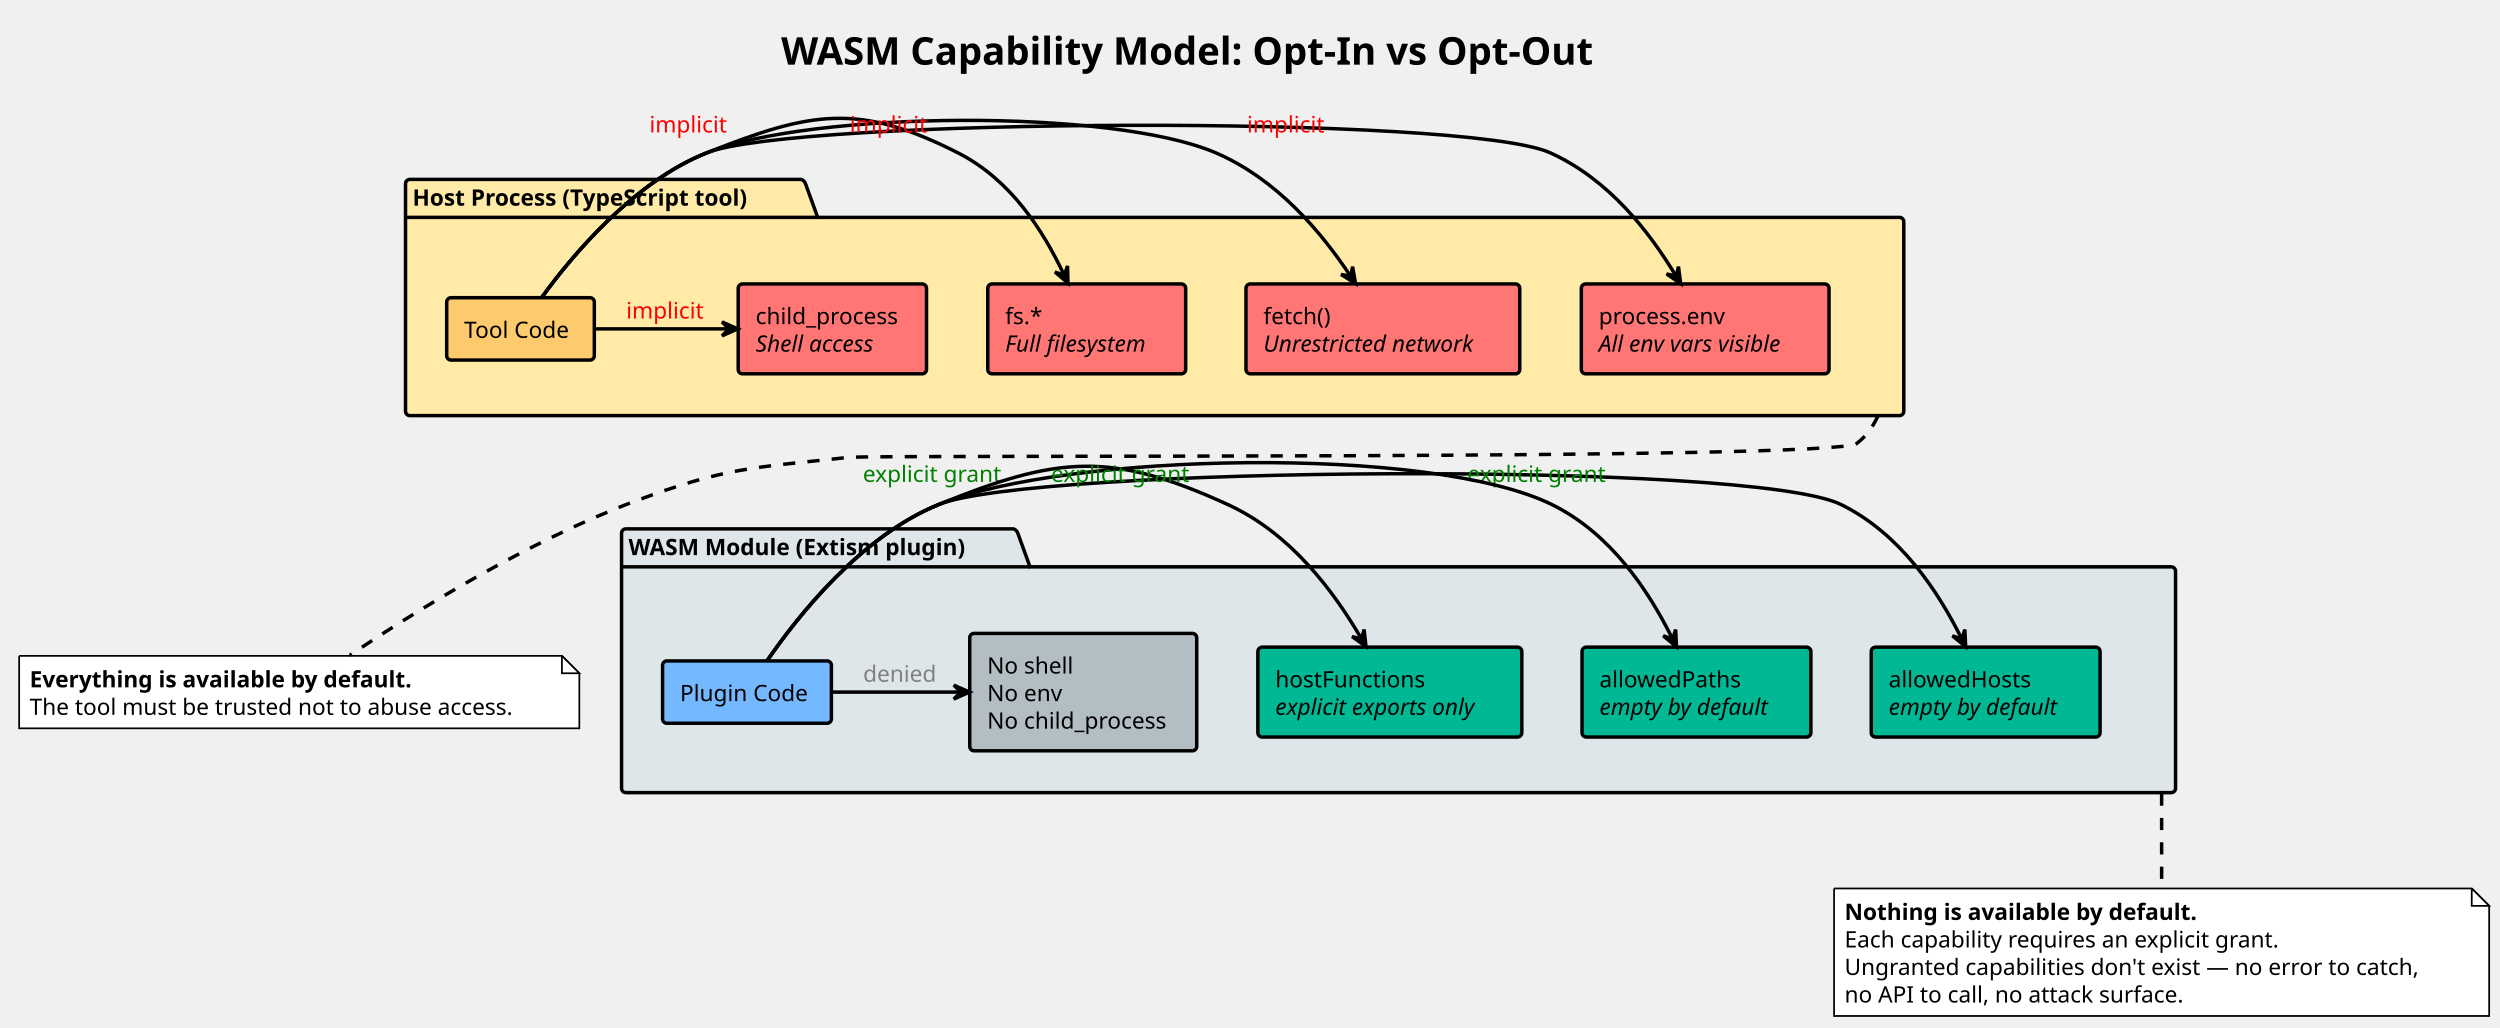
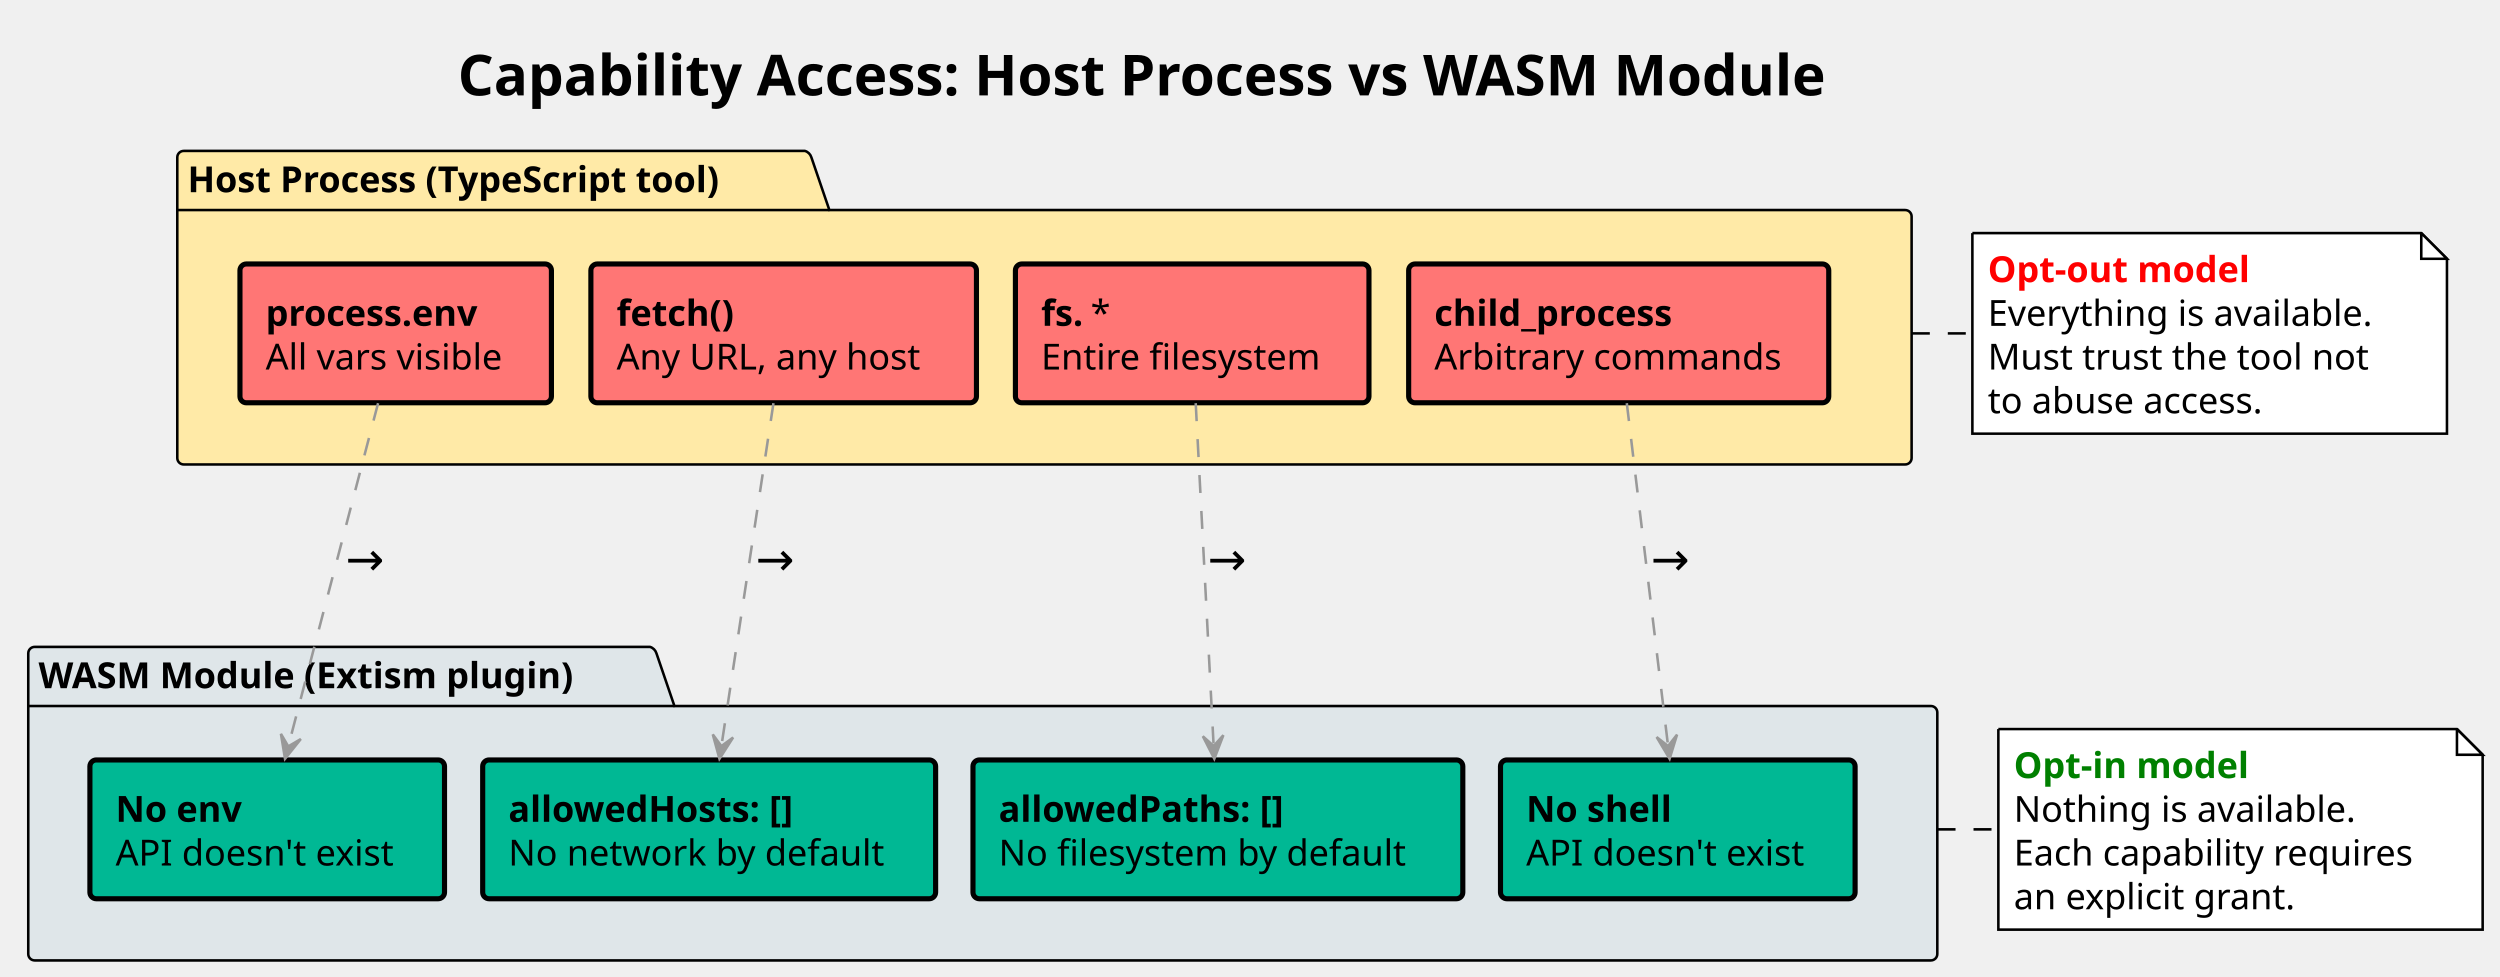
- <svg xmlns="http://www.w3.org/2000/svg" contentStyleType="text/css" data-diagram-type="DESCRIPTION" height="590px" preserveAspectRatio="none" style="width:1435px;height:590px;background:#FFFFFF;" version="1.1" viewBox="0 0 1435 590" width="1435px" zoomAndPan="magnify">
+ <svg xmlns="http://www.w3.org/2000/svg" contentStyleType="text/css" data-diagram-type="DESCRIPTION" height="380px" preserveAspectRatio="none" style="width:973px;height:380px;background:#FFFFFF;" version="1.1" viewBox="0 0 973 380" width="973px" zoomAndPan="magnify">
  <defs />
  <g>
    <g class="title" data-source-line="8">
-       <text fill="#000000" font-family="Verdana" font-size="22" font-weight="bold" lengthAdjust="spacing" textLength="530.041" x="448.368" y="37.118">WASM Capability Model: Opt-In vs Opt-Out</text>
+       <text fill="#000000" font-family="Verdana" font-size="22" font-weight="bold" lengthAdjust="spacing" textLength="607.922" x="178.163" y="37.118">Capability Access: Host Process vs WASM Module</text>
    </g>
-     <g class="cluster" data-qualified-name="HOST" data-source-line="10" id="ent0002">
-       <path d="M235.27,102.977 L459.86,102.977 A3.75,3.75 0 0 1 462.36,105.477 L469.36,124.777 L1090.27,124.777 A2.5,2.5 0 0 1 1092.77,127.277 L1092.77,236.067 A2.5,2.5 0 0 1 1090.27,238.567 L235.27,238.567 A2.5,2.5 0 0 1 232.77,236.067 L232.77,105.477 A2.5,2.5 0 0 1 235.27,102.977" fill="#FFEAA7" style="stroke:#000000;stroke-width:2;" />
-       <line style="stroke:#000000;stroke-width:2;" x1="232.77" x2="469.36" y1="124.777" y2="124.777" />
-       <text fill="#000000" font-family="Verdana" font-size="13" font-weight="bold" lengthAdjust="spacing" textLength="223.59" x="236.77" y="118.047">Host Process (TypeScript tool)</text>
+     <g class="cluster" data-qualified-name="HP" data-source-line="10" id="ent0002">
+       <path d="M71.5,58.737 L313.289,58.737 A3.75,3.75 0 0 1 315.789,61.237 L322.789,81.752 L741.5,81.752 A2.5,2.5 0 0 1 744,84.252 L744,178.267 A2.5,2.5 0 0 1 741.5,180.767 L71.5,180.767 A2.5,2.5 0 0 1 69,178.267 L69,61.237 A2.5,2.5 0 0 1 71.5,58.737" fill="#FFEAA7" style="stroke:#000000;stroke-width:1;" />
+       <line style="stroke:#000000;stroke-width:1;" x1="69" x2="322.789" y1="81.752" y2="81.752" />
+       <text fill="#000000" font-family="Verdana" font-size="14" font-weight="bold" lengthAdjust="spacing" textLength="240.789" x="73" y="74.812">Host Process (TypeScript tool)</text>
    </g>
-     <g class="cluster" data-qualified-name="WASM" data-source-line="28" id="ent0015">
-       <path d="M359.27,303.567 L581.721,303.567 A3.75,3.75 0 0 1 584.221,306.067 L591.221,325.367 L1246.27,325.367 A2.5,2.5 0 0 1 1248.77,327.867 L1248.77,452.467 A2.5,2.5 0 0 1 1246.27,454.967 L359.27,454.967 A2.5,2.5 0 0 1 356.77,452.467 L356.77,306.067 A2.5,2.5 0 0 1 359.27,303.567" fill="#DFE6E9" style="stroke:#000000;stroke-width:2;" />
-       <line style="stroke:#000000;stroke-width:2;" x1="356.77" x2="591.221" y1="325.367" y2="325.367" />
-       <text fill="#000000" font-family="Verdana" font-size="13" font-weight="bold" lengthAdjust="spacing" textLength="221.451" x="360.77" y="318.637">WASM Module (Extism plugin)</text>
+     <g class="cluster" data-qualified-name="WM" data-source-line="17" id="ent0007">
+       <path d="M13.5,251.767 L252.985,251.767 A3.75,3.75 0 0 1 255.485,254.267 L262.485,274.782 L751.5,274.782 A2.5,2.5 0 0 1 754,277.282 L754,371.297 A2.5,2.5 0 0 1 751.5,373.797 L13.5,373.797 A2.5,2.5 0 0 1 11,371.297 L11,254.267 A2.5,2.5 0 0 1 13.5,251.767" fill="#DFE6E9" style="stroke:#000000;stroke-width:1;" />
+       <line style="stroke:#000000;stroke-width:1;" x1="11" x2="262.485" y1="274.782" y2="274.782" />
+       <text fill="#000000" font-family="Verdana" font-size="14" font-weight="bold" lengthAdjust="spacing" textLength="238.485" x="15" y="267.842">WASM Module (Extism plugin)</text>
    </g>
-     <g class="entity" data-qualified-name="HOST.TC" data-source-line="11" id="ent0003">
-       <rect fill="#FDCB6E" height="35.799" rx="2.5" ry="2.5" style="stroke:#000000;stroke-width:2;" width="84.74" x="256.4" y="170.877" />
-       <text fill="#000000" font-family="Verdana" font-size="13" lengthAdjust="spacing" textLength="64.74" x="266.4" y="193.947">Tool Code</text>
+     <g class="entity" data-qualified-name="HP.HP1" data-source-line="11" id="ent0003">
+       <rect fill="#FF7675" height="54.029" rx="2.5" ry="2.5" style="stroke:#000000;stroke-width:2;" width="121.227" x="93.39" y="102.737" />
+       <text fill="#000000" font-family="Verdana" font-size="14" font-weight="bold" lengthAdjust="spacing" textLength="93.933" x="103.39" y="126.812">process.env</text>
+       <text fill="#000000" font-family="Verdana" font-size="14" lengthAdjust="spacing" textLength="101.227" x="103.39" y="143.827">All vars visible</text>
    </g>
-     <g class="entity" data-qualified-name="HOST.ENV" data-source-line="12" id="ent0004">
-       <rect fill="#FF7675" height="51.599" rx="2.5" ry="2.5" style="stroke:#000000;stroke-width:2;" width="142.18" x="907.68" y="162.977" />
-       <text fill="#000000" font-family="Verdana" font-size="13" lengthAdjust="spacing" textLength="77.994" x="917.68" y="186.047">process.env</text>
-       <text fill="#000000" font-family="Verdana" font-size="13" font-style="italic" lengthAdjust="spacing" textLength="122.18" x="917.68" y="201.846">All env vars visible</text>
+     <g class="entity" data-qualified-name="HP.HP2" data-source-line="12" id="ent0004">
+       <rect fill="#FF7675" height="54.029" rx="2.5" ry="2.5" style="stroke:#000000;stroke-width:2;" width="150.067" x="229.97" y="102.737" />
+       <text fill="#000000" font-family="Verdana" font-size="14" font-weight="bold" lengthAdjust="spacing" textLength="55.016" x="239.97" y="126.812">fetch()</text>
+       <text fill="#000000" font-family="Verdana" font-size="14" lengthAdjust="spacing" textLength="130.067" x="239.97" y="143.827">Any URL, any host</text>
    </g>
-     <g class="entity" data-qualified-name="HOST.NET" data-source-line="13" id="ent0005">
-       <rect fill="#FF7675" height="51.599" rx="2.5" ry="2.5" style="stroke:#000000;stroke-width:2;" width="157.154" x="715.19" y="162.977" />
-       <text fill="#000000" font-family="Verdana" font-size="13" lengthAdjust="spacing" textLength="44.243" x="725.19" y="186.047">fetch()</text>
-       <text fill="#000000" font-family="Verdana" font-size="13" font-style="italic" lengthAdjust="spacing" textLength="137.154" x="725.19" y="201.846">Unrestricted network</text>
+     <g class="entity" data-qualified-name="HP.HP3" data-source-line="13" id="ent0005">
+       <rect fill="#FF7675" height="54.029" rx="2.5" ry="2.5" style="stroke:#000000;stroke-width:2;" width="137.599" x="395.2" y="102.737" />
+       <text fill="#000000" font-family="Verdana" font-size="14" font-weight="bold" lengthAdjust="spacing" textLength="19.277" x="405.2" y="126.812">fs.</text>
+       <text fill="#000000" font-family="Verdana" font-size="14" lengthAdjust="spacing" textLength="8.9" x="424.477" y="126.812">*</text>
+       <text fill="#000000" font-family="Verdana" font-size="14" lengthAdjust="spacing" textLength="117.599" x="405.2" y="143.827">Entire filesystem</text>
    </g>
-     <g class="entity" data-qualified-name="HOST.FS" data-source-line="14" id="ent0006">
-       <rect fill="#FF7675" height="51.599" rx="2.5" ry="2.5" style="stroke:#000000;stroke-width:2;" width="113.596" x="566.97" y="162.977" />
-       <text fill="#000000" font-family="Verdana" font-size="13" lengthAdjust="spacing" textLength="24.337" x="576.97" y="186.047">fs.*</text>
-       <text fill="#000000" font-family="Verdana" font-size="13" font-style="italic" lengthAdjust="spacing" textLength="93.596" x="576.97" y="201.846">Full filesystem</text>
+     <g class="entity" data-qualified-name="HP.HP4" data-source-line="14" id="ent0006">
+       <rect fill="#FF7675" height="54.029" rx="2.5" ry="2.5" style="stroke:#000000;stroke-width:2;" width="163.5" x="548.25" y="102.737" />
+       <text fill="#000000" font-family="Verdana" font-size="14" font-weight="bold" lengthAdjust="spacing" textLength="108.028" x="558.25" y="126.812">child_process</text>
+       <text fill="#000000" font-family="Verdana" font-size="14" lengthAdjust="spacing" textLength="143.5" x="558.25" y="143.827">Arbitrary commands</text>
    </g>
-     <g class="entity" data-qualified-name="HOST.SHELL" data-source-line="15" id="ent0007">
-       <rect fill="#FF7675" height="51.599" rx="2.5" ry="2.5" style="stroke:#000000;stroke-width:2;" width="108.099" x="423.72" y="162.977" />
-       <text fill="#000000" font-family="Verdana" font-size="13" lengthAdjust="spacing" textLength="88.099" x="433.72" y="186.047">child_process</text>
-       <text fill="#000000" font-family="Verdana" font-size="13" font-style="italic" lengthAdjust="spacing" textLength="79.206" x="433.72" y="201.846">Shell access</text>
+     <g class="entity" data-qualified-name="WM.WM1" data-source-line="18" id="ent0008">
+       <rect fill="#00B894" height="54.029" rx="2.5" ry="2.5" style="stroke:#000000;stroke-width:2;" width="138.016" x="34.99" y="295.767" />
+       <text fill="#000000" font-family="Verdana" font-size="14" font-weight="bold" lengthAdjust="spacing" textLength="54.619" x="44.99" y="319.842">No env</text>
+       <text fill="#000000" font-family="Verdana" font-size="14" lengthAdjust="spacing" textLength="118.016" x="44.99" y="336.857">API doesn't exist</text>
    </g>
-     <g class="entity" data-qualified-name="WASM.PC" data-source-line="29" id="ent0016">
-       <rect fill="#74B9FF" height="35.799" rx="2.5" ry="2.5" style="stroke:#000000;stroke-width:2;" width="96.908" x="380.31" y="379.367" />
-       <text fill="#000000" font-family="Verdana" font-size="13" lengthAdjust="spacing" textLength="76.908" x="390.31" y="402.437">Plugin Code</text>
+     <g class="entity" data-qualified-name="WM.WM2" data-source-line="19" id="ent0009">
+       <rect fill="#00B894" height="54.029" rx="2.5" ry="2.5" style="stroke:#000000;stroke-width:2;" width="176.283" x="187.86" y="295.767" />
+       <text fill="#000000" font-family="Verdana" font-size="14" font-weight="bold" lengthAdjust="spacing" textLength="131.291" x="197.86" y="319.842">allowedHosts: []</text>
+       <text fill="#000000" font-family="Verdana" font-size="14" lengthAdjust="spacing" textLength="156.283" x="197.86" y="336.857">No network by default</text>
    </g>
-     <g class="entity" data-qualified-name="WASM.WH" data-source-line="30" id="ent0017">
-       <rect fill="#00B894" height="51.599" rx="2.5" ry="2.5" style="stroke:#000000;stroke-width:2;" width="131.357" x="1074.09" y="371.467" />
-       <text fill="#000000" font-family="Verdana" font-size="13" lengthAdjust="spacing" textLength="85.643" x="1084.09" y="394.537">allowedHosts</text>
-       <text fill="#000000" font-family="Verdana" font-size="13" font-style="italic" lengthAdjust="spacing" textLength="111.357" x="1084.09" y="410.336">empty by default</text>
+     <g class="entity" data-qualified-name="WM.WM3" data-source-line="20" id="ent0010">
+       <rect fill="#00B894" height="54.029" rx="2.5" ry="2.5" style="stroke:#000000;stroke-width:2;" width="190.645" x="378.68" y="295.767" />
+       <text fill="#000000" font-family="Verdana" font-size="14" font-weight="bold" lengthAdjust="spacing" textLength="131.236" x="388.68" y="319.842">allowedPaths: []</text>
+       <text fill="#000000" font-family="Verdana" font-size="14" lengthAdjust="spacing" textLength="170.645" x="388.68" y="336.857">No filesystem by default</text>
    </g>
-     <g class="entity" data-qualified-name="WASM.WP" data-source-line="31" id="ent0018">
-       <rect fill="#00B894" height="51.599" rx="2.5" ry="2.5" style="stroke:#000000;stroke-width:2;" width="131.357" x="908.09" y="371.467" />
-       <text fill="#000000" font-family="Verdana" font-size="13" lengthAdjust="spacing" textLength="85.084" x="918.09" y="394.537">allowedPaths</text>
-       <text fill="#000000" font-family="Verdana" font-size="13" font-style="italic" lengthAdjust="spacing" textLength="111.357" x="918.09" y="410.336">empty by default</text>
+     <g class="entity" data-qualified-name="WM.WM4" data-source-line="21" id="ent0011">
+       <rect fill="#00B894" height="54.029" rx="2.5" ry="2.5" style="stroke:#000000;stroke-width:2;" width="138.016" x="583.99" y="295.767" />
+       <text fill="#000000" font-family="Verdana" font-size="14" font-weight="bold" lengthAdjust="spacing" textLength="63.397" x="593.99" y="319.842">No shell</text>
+       <text fill="#000000" font-family="Verdana" font-size="14" lengthAdjust="spacing" textLength="118.016" x="593.99" y="336.857">API doesn't exist</text>
    </g>
-     <g class="entity" data-qualified-name="WASM.WF" data-source-line="32" id="ent0019">
-       <rect fill="#00B894" height="51.599" rx="2.5" ry="2.5" style="stroke:#000000;stroke-width:2;" width="151.511" x="722.01" y="371.467" />
-       <text fill="#000000" font-family="Verdana" font-size="13" lengthAdjust="spacing" textLength="90.289" x="732.01" y="394.537">hostFunctions</text>
-       <text fill="#000000" font-family="Verdana" font-size="13" font-style="italic" lengthAdjust="spacing" textLength="131.511" x="732.01" y="410.336">explicit exports only</text>
+     <g class="entity" data-qualified-name="GMN16" data-source-line="30" id="ent0017">
+       <path d="M767.65,90.727 L767.65,168.786 L952.357,168.786 L952.357,100.727 L942.357,90.727 L767.65,90.727" fill="#FFFFFF" style="stroke:#000000;stroke-width:1;" />
+       <path d="M942.357,90.727 L942.357,100.727 L952.357,100.727 L942.357,90.727" fill="#FFFFFF" style="stroke:#000000;stroke-width:1;" />
+       <text fill="#FF0000" font-family="Verdana" font-size="14" font-weight="bold" lengthAdjust="spacing" textLength="113.832" x="773.65" y="109.802">Opt-out model</text>
+       <text fill="#000000" font-family="Verdana" font-size="14" lengthAdjust="spacing" textLength="163.707" x="773.65" y="126.817">Everything is available.</text>
+       <text fill="#000000" font-family="Verdana" font-size="14" lengthAdjust="spacing" textLength="158.259" x="773.65" y="143.832">Must trust the tool not</text>
+       <text fill="#000000" font-family="Verdana" font-size="14" lengthAdjust="spacing" textLength="116.498" x="773.65" y="160.846">to abuse access.</text>
    </g>
-     <g class="entity" data-qualified-name="WASM.WN" data-source-line="33" id="ent0020">
-       <rect fill="#B2BEC3" height="67.398" rx="2.5" ry="2.5" style="stroke:#000000;stroke-width:2;" width="130.284" x="556.63" y="363.567" />
-       <text fill="#000000" font-family="Verdana" font-size="13" lengthAdjust="spacing" textLength="52.063" x="566.63" y="386.637">No shell</text>
-       <text fill="#000000" font-family="Verdana" font-size="13" lengthAdjust="spacing" textLength="45.849" x="566.63" y="402.436">No env</text>
-       <text fill="#000000" font-family="Verdana" font-size="13" lengthAdjust="spacing" textLength="110.284" x="566.63" y="418.236">No child_process</text>
+     <g class="entity" data-qualified-name="GMN19" data-source-line="37" id="ent0020">
+       <path d="M777.76,283.757 L777.76,361.816 L966.247,361.816 L966.247,293.757 L956.247,283.757 L777.76,283.757" fill="#FFFFFF" style="stroke:#000000;stroke-width:1;" />
+       <path d="M956.247,283.757 L956.247,293.757 L966.247,293.757 L956.247,283.757" fill="#FFFFFF" style="stroke:#000000;stroke-width:1;" />
+       <text fill="#008000" font-family="Verdana" font-size="14" font-weight="bold" lengthAdjust="spacing" textLength="102.628" x="783.76" y="302.832">Opt-in model</text>
+       <text fill="#000000" font-family="Verdana" font-size="14" lengthAdjust="spacing" textLength="142.94" x="783.76" y="319.847">Nothing is available.</text>
+       <text fill="#000000" font-family="Verdana" font-size="14" lengthAdjust="spacing" textLength="167.487" x="783.76" y="336.862">Each capability requires</text>
+       <text fill="#000000" font-family="Verdana" font-size="14" lengthAdjust="spacing" textLength="119.369" x="783.76" y="353.876">an explicit grant.</text>
    </g>
-     <g class="entity" data-qualified-name="GMN12" data-source-line="24" id="ent0013">
-       <path d="M11,376.467 L11,418.066 L332.536,418.066 L332.536,386.467 L322.536,376.467 L11,376.467" fill="#FFFFFF" style="stroke:#000000;stroke-width:1;" />
-       <path d="M322.536,376.467 L322.536,386.467 L332.536,386.467 L322.536,376.467" fill="#FFFFFF" style="stroke:#000000;stroke-width:1;" />
-       <text fill="#000000" font-family="Verdana" font-size="13" font-weight="bold" lengthAdjust="spacing" textLength="248.117" x="17" y="394.537">Everything is available by default.</text>
-       <text fill="#000000" font-family="Verdana" font-size="13" lengthAdjust="spacing" textLength="300.536" x="17" y="410.336">The tool must be trusted not to abuse access.</text>
+     <g class="link" data-entity-1="ent0003" data-entity-2="ent0008" data-link-type="dependency" data-source-line="24" id="lnk12">
+       <path d="M147.15,156.917 C137.63,193.287 122.009,252.983 112.449,289.523" fill="none" id="HP1-to-WM1" style="stroke:#999999;stroke-width:1;stroke-dasharray:7,7;" />
+       <polygon fill="#999999" points="110.93,295.327,117.078,287.633,112.196,290.49,109.338,285.608,110.93,295.327" style="stroke:#999999;stroke-width:1;" />
+       <text fill="#000000" font-family="Verdana" font-size="18" lengthAdjust="spacing" textLength="18" x="134.48" y="223.864">→</text>
    </g>
-     <g class="entity" data-qualified-name="GMN25" data-source-line="42" id="ent0026">
-       <path d="M1052.76,509.967 L1052.76,583.165 L1428.778,583.165 L1428.778,519.967 L1418.778,509.967 L1052.76,509.967" fill="#FFFFFF" style="stroke:#000000;stroke-width:1;" />
-       <path d="M1418.778,509.967 L1418.778,519.967 L1428.778,519.967 L1418.778,509.967" fill="#FFFFFF" style="stroke:#000000;stroke-width:1;" />
-       <text fill="#000000" font-family="Verdana" font-size="13" font-weight="bold" lengthAdjust="spacing" textLength="227.164" x="1058.76" y="528.037">Nothing is available by default.</text>
-       <text fill="#000000" font-family="Verdana" font-size="13" lengthAdjust="spacing" textLength="270.937" x="1058.76" y="543.836">Each capability requires an explicit grant.</text>
-       <text fill="#000000" font-family="Verdana" font-size="13" lengthAdjust="spacing" textLength="355.018" x="1058.76" y="559.636">Ungranted capabilities don't exist — no error to catch,</text>
-       <text fill="#000000" font-family="Verdana" font-size="13" lengthAdjust="spacing" textLength="213.808" x="1058.76" y="575.435">no API to call, no attack surface.</text>
+     <g class="link" data-entity-1="ent0004" data-entity-2="ent0009" data-link-type="dependency" data-source-line="25" id="lnk13">
+       <path d="M301.03,156.917 C295.51,193.287 286.459,252.855 280.919,289.395" fill="none" id="HP2-to-WM2" style="stroke:#999999;stroke-width:1;stroke-dasharray:7,7;" />
+       <polygon fill="#999999" points="280.02,295.327,285.324,287.029,280.769,290.384,277.414,285.829,280.02,295.327" style="stroke:#999999;stroke-width:1;" />
+       <text fill="#000000" font-family="Verdana" font-size="18" lengthAdjust="spacing" textLength="18" x="294.1" y="223.864">→</text>
    </g>
-     <g class="link" data-entity-1="ent0003" data-entity-2="ent0004" data-link-type="dependency" data-source-line="17" id="lnk8">
-       <path d="M311.04,170.607 C328.68,146.327 363.74,104.407 405.77,87.687 C455.74,67.817 840.76,65.547 889.77,87.687 C923.65,102.997 946.65,133.162 961.59,157.702" fill="none" id="TC-to-ENV" style="stroke:#000000;stroke-width:2;" />
-       <polygon fill="#000000" points="964.71,162.827,963.447,153.06,962.11,158.556,956.613,157.22,964.71,162.827" style="stroke:#000000;stroke-width:2;" />
-       <text fill="#FF0000" font-family="Verdana" font-size="13" lengthAdjust="spacing" textLength="46.909" x="715.77" y="76.047">implicit</text>
+     <g class="link" data-entity-1="ent0005" data-entity-2="ent0010" data-link-type="dependency" data-source-line="26" id="lnk14">
+       <path d="M465.37,156.917 C467.27,193.287 470.387,252.796 472.297,289.336" fill="none" id="HP3-to-WM3" style="stroke:#999999;stroke-width:1;stroke-dasharray:7,7;" />
+       <polygon fill="#999999" points="472.61,295.327,476.135,286.131,472.349,290.334,468.146,286.548,472.61,295.327" style="stroke:#999999;stroke-width:1;" />
+       <text fill="#000000" font-family="Verdana" font-size="18" lengthAdjust="spacing" textLength="18" x="470" y="223.864">→</text>
    </g>
-     <g class="link" data-entity-1="ent0003" data-entity-2="ent0005" data-link-type="dependency" data-source-line="18" id="lnk9">
-       <path d="M311.04,170.607 C328.68,146.327 363.74,104.407 405.77,87.687 C466.06,63.717 638.14,62.087 697.77,87.687 C733.13,102.877 758.258,133.204 774.748,157.794" fill="none" id="TC-to-NET" style="stroke:#000000;stroke-width:2;" />
-       <polygon fill="#000000" points="778.09,162.777,776.399,153.075,775.305,158.625,769.755,157.53,778.09,162.777" style="stroke:#000000;stroke-width:2;" />
-       <text fill="#FF0000" font-family="Verdana" font-size="13" lengthAdjust="spacing" textLength="46.909" x="372.77" y="76.047">implicit</text>
+     <g class="link" data-entity-1="ent0006" data-entity-2="ent0011" data-link-type="dependency" data-source-line="27" id="lnk15">
+       <path d="M633.15,156.917 C637.53,193.287 644.704,252.83 649.094,289.37" fill="none" id="HP4-to-WM4" style="stroke:#999999;stroke-width:1;stroke-dasharray:7,7;" />
+       <polygon fill="#999999" points="649.81,295.327,652.708,285.914,649.214,290.363,644.765,286.869,649.81,295.327" style="stroke:#999999;stroke-width:1;" />
+       <text fill="#000000" font-family="Verdana" font-size="18" lengthAdjust="spacing" textLength="18" x="642.5" y="223.864">→</text>
    </g>
-     <g class="link" data-entity-1="ent0003" data-entity-2="ent0006" data-link-type="dependency" data-source-line="19" id="lnk10">
-       <path d="M311.04,170.607 C328.68,146.327 363.74,104.407 405.77,87.687 C465.24,64.037 492.69,58.737 549.77,87.687 C580.41,103.237 598.846,132.677 610.437,157.087" fill="none" id="TC-to-FS" style="stroke:#000000;stroke-width:2;" />
-       <polygon fill="#000000" points="613.01,162.507,612.763,152.661,610.865,157.991,605.536,156.093,613.01,162.507" style="stroke:#000000;stroke-width:2;" />
-       <text fill="#FF0000" font-family="Verdana" font-size="13" lengthAdjust="spacing" textLength="46.909" x="487.77" y="76.047">implicit</text>
+     <g class="link" data-entity-1="ent0002" data-entity-2="ent0017" data-link-type="association" data-source-line="30" id="lnk18">
+       <path d="M744.083,129.757 C744.123,129.757 744.163,129.757 744.203,129.757 C746.777,129.757 749.351,129.757 751.924,129.757 C757.07,129.757 762.215,129.757 767.36,129.757" fill="none" id="HP-GMN16" style="stroke:#000000;stroke-width:1;stroke-dasharray:7,7;" />
    </g>
-     <g class="link" data-entity-1="ent0003" data-entity-2="ent0007" data-link-type="dependency" data-source-line="20" id="lnk11">
-       <path d="M341.19,188.777 C365.79,188.777 391.04,188.777 417.43,188.777" fill="none" id="TC-to-SHELL" style="stroke:#000000;stroke-width:2;" />
-       <polygon fill="#000000" points="423.43,188.777,414.43,184.777,418.43,188.777,414.43,192.777,423.43,188.777" style="stroke:#000000;stroke-width:2;" />
-       <text fill="#FF0000" font-family="Verdana" font-size="13" lengthAdjust="spacing" textLength="46.909" x="359.43" y="182.847">implicit</text>
-     </g>
-     <g class="link" data-entity-1="ent0002" data-entity-2="ent0013" data-link-type="association" data-source-line="24" id="lnk14">
-       <path d="M1077.989,238.678 C1077.799,239.09 1077.604,239.499 1077.404,239.906 C1077.004,240.719 1076.584,241.52 1076.144,242.308 C1075.263,243.883 1074.299,245.404 1073.245,246.854 C1071.135,249.754 1068.664,252.37 1065.77,254.567 C1052.96,264.307 502.76,260.837 486.77,262.567 C431.74,268.537 416.62,268.207 364.77,287.567 C302.99,310.647 237.37,351.587 200.78,376.107" fill="none" id="HOST-GMN12" style="stroke:#000000;stroke-width:2;stroke-dasharray:7,7;" />
-     </g>
-     <g class="link" data-entity-1="ent0016" data-entity-2="ent0017" data-link-type="dependency" data-source-line="35" id="lnk21">
-       <path d="M440.32,379.237 C457.94,353.617 494.23,307.777 538.77,289.607 C592.06,267.867 1005.12,264.207 1056.77,289.607 C1091.08,306.477 1112.51,339.744 1125.6,365.844" fill="none" id="PC-to-WH" style="stroke:#000000;stroke-width:2;" />
-       <polygon fill="#000000" points="1128.29,371.207,1127.831,361.369,1126.049,366.738,1120.68,364.956,1128.29,371.207" style="stroke:#000000;stroke-width:2;" />
-       <text fill="#008000" font-family="Verdana" font-size="13" lengthAdjust="spacing" textLength="85.509" x="842.27" y="276.637">explicit grant</text>
-     </g>
-     <g class="link" data-entity-1="ent0016" data-entity-2="ent0018" data-link-type="dependency" data-source-line="36" id="lnk22">
-       <path d="M440.32,379.237 C457.94,353.617 494.23,307.777 538.77,289.607 C611.2,260.057 820.57,255.087 890.77,289.607 C925.08,306.477 946.51,339.744 959.6,365.844" fill="none" id="PC-to-WP" style="stroke:#000000;stroke-width:2;" />
-       <polygon fill="#000000" points="962.29,371.207,961.831,361.369,960.048,366.738,954.68,364.956,962.29,371.207" style="stroke:#000000;stroke-width:2;" />
-       <text fill="#008000" font-family="Verdana" font-size="13" lengthAdjust="spacing" textLength="85.509" x="495.27" y="276.637">explicit grant</text>
-     </g>
-     <g class="link" data-entity-1="ent0016" data-entity-2="ent0019" data-link-type="dependency" data-source-line="37" id="lnk23">
-       <path d="M440.32,379.237 C457.94,353.617 494.23,307.777 538.77,289.607 C607.08,261.737 637.68,258.907 704.77,289.607 C741.15,306.257 765.694,339.772 781.044,365.942" fill="none" id="PC-to-WF" style="stroke:#000000;stroke-width:2;" />
-       <polygon fill="#000000" points="784.08,371.117,782.977,361.33,781.55,366.805,776.076,365.378,784.08,371.117" style="stroke:#000000;stroke-width:2;" />
-       <text fill="#008000" font-family="Verdana" font-size="13" lengthAdjust="spacing" textLength="85.509" x="603.27" y="276.637">explicit grant</text>
-     </g>
-     <g class="link" data-entity-1="ent0016" data-entity-2="ent0020" data-link-type="dependency" data-source-line="38" id="lnk24">
-       <path d="M477.72,397.267 C501.62,397.267 524.7,397.267 550.47,397.267" fill="none" id="PC-to-WN" style="stroke:#000000;stroke-width:2;" />
-       <polygon fill="#000000" points="556.47,397.267,547.47,393.267,551.47,397.267,547.47,401.267,556.47,397.267" style="stroke:#000000;stroke-width:2;" />
-       <text fill="#808080" font-family="Verdana" font-size="13" lengthAdjust="spacing" textLength="43.481" x="495.42" y="391.337">denied</text>
-     </g>
-     <g class="link" data-entity-1="ent0015" data-entity-2="ent0026" data-link-type="association" data-source-line="42" id="lnk27">
-       <path d="M1240.77,455.475 C1240.77,455.848 1240.77,456.222 1240.77,456.596 C1240.77,462.583 1240.77,468.712 1240.77,474.814 C1240.77,487.019 1240.77,499.117 1240.77,509.767" fill="none" id="WASM-GMN25" style="stroke:#000000;stroke-width:2;stroke-dasharray:7,7;" />
+     <g class="link" data-entity-1="ent0007" data-entity-2="ent0020" data-link-type="association" data-source-line="37" id="lnk21">
+       <path d="M754.093,322.787 C754.133,322.787 754.173,322.787 754.213,322.787 C756.788,322.787 759.361,322.787 761.935,322.787 C767.082,322.787 772.23,322.787 777.38,322.787" fill="none" id="WM-GMN19" style="stroke:#000000;stroke-width:1;stroke-dasharray:7,7;" />
    </g>
  </g>
</svg>
